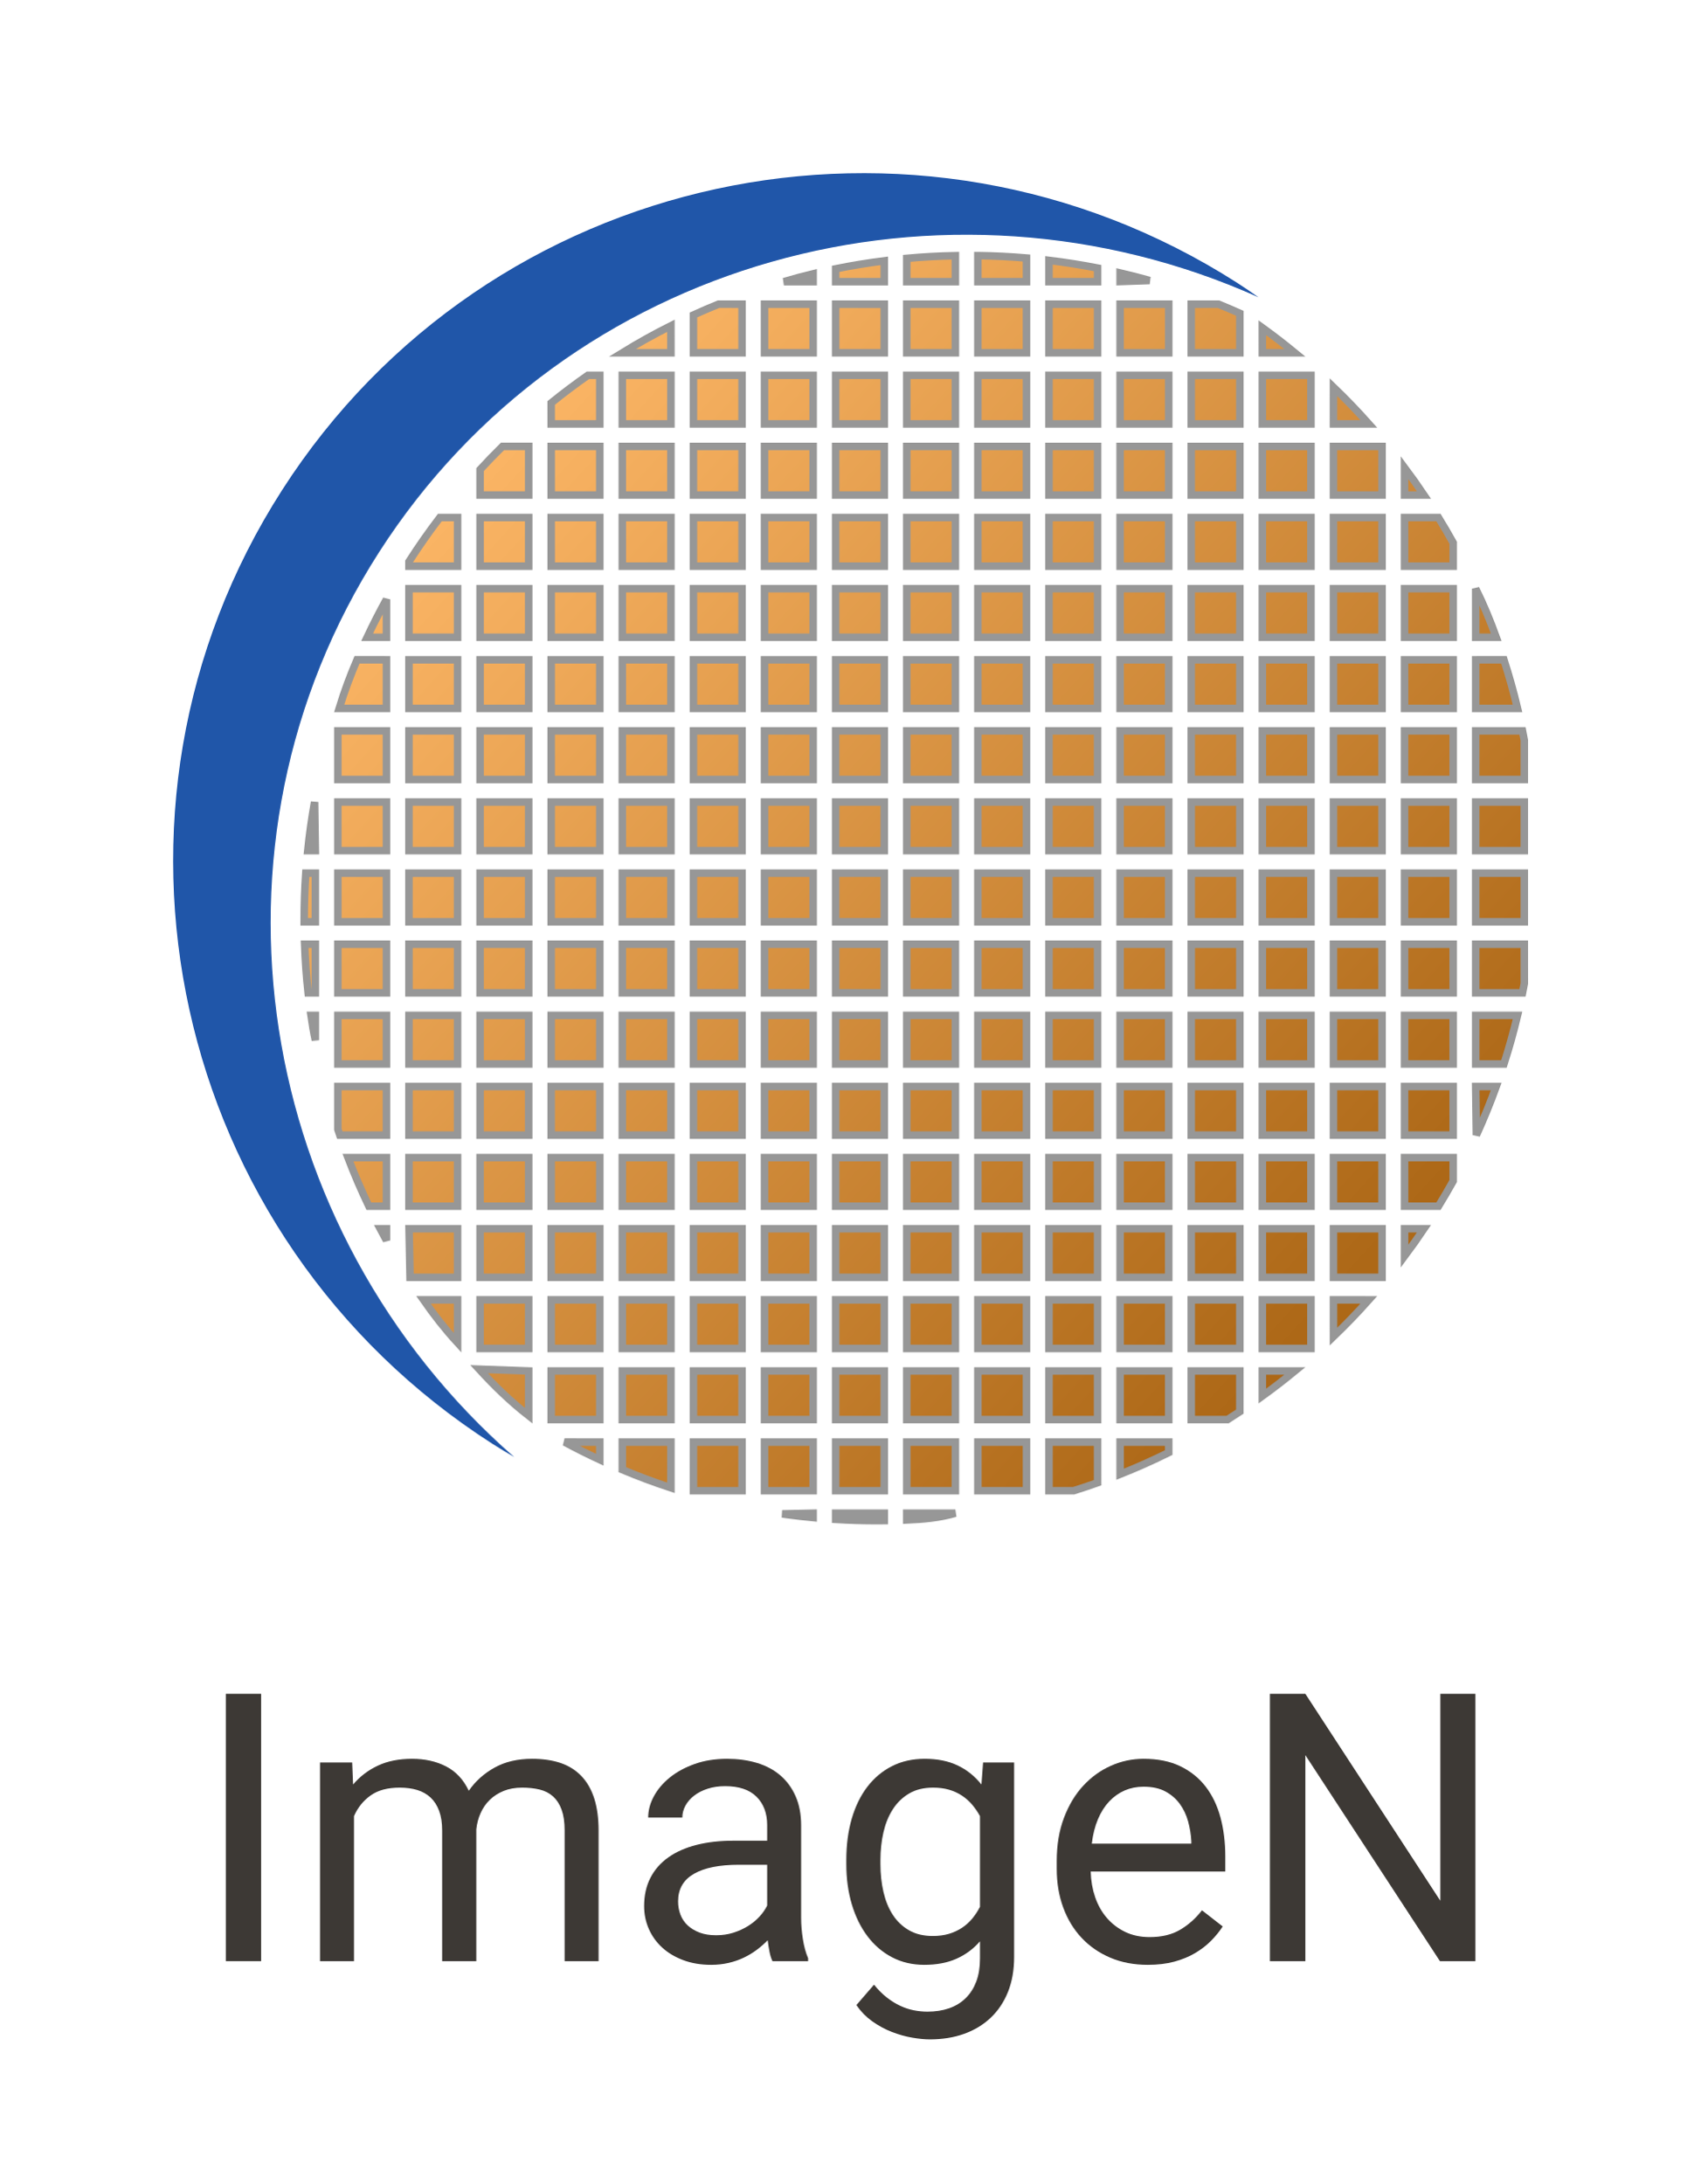
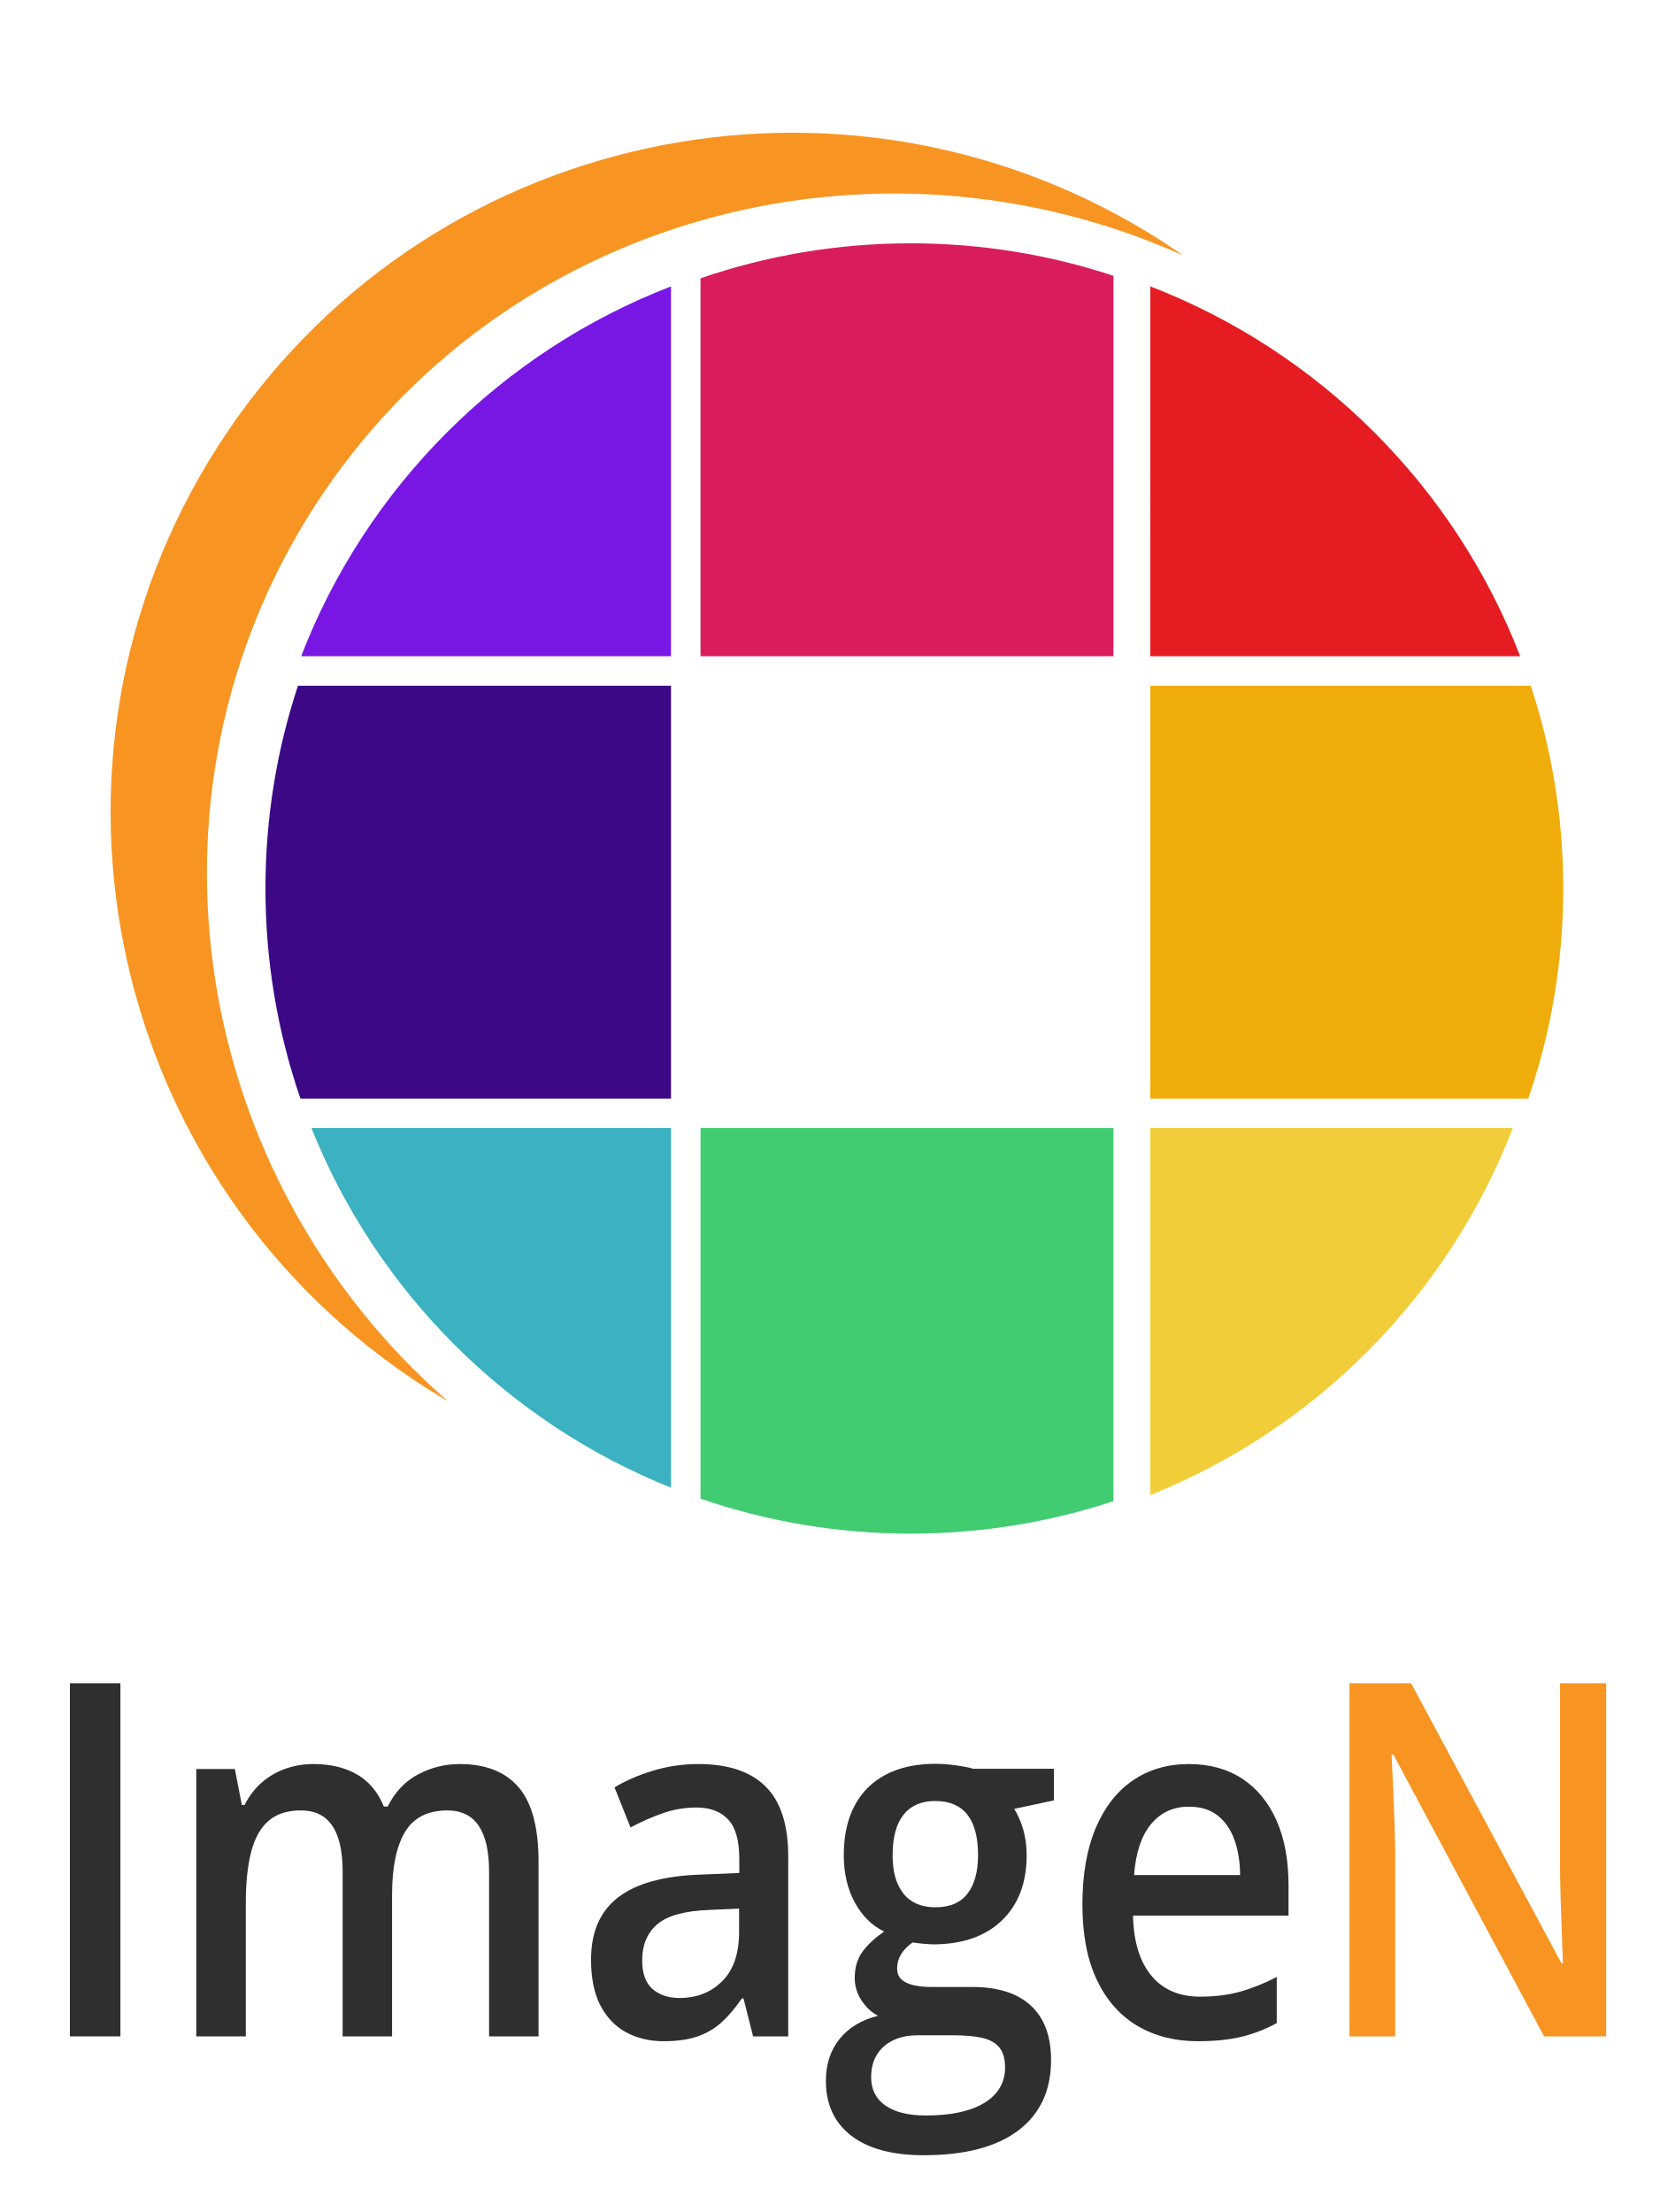
- <svg xmlns="http://www.w3.org/2000/svg" width="225px" height="290px" viewBox="0 0 225 290" version="1.1">
-   <defs>
-     <linearGradient x1="16.948%" y1="15.182%" x2="85.742%" y2="80.872%" id="linearGradient-1">
-       <stop stop-color="#FAB464" offset="0%" />
-       <stop stop-color="#AD6817" offset="100%" />
-     </linearGradient>
-   </defs>
-   <g id="imagen-vertical-logo" stroke="none" stroke-width="1" fill="none" fill-rule="evenodd">
-     <g id="Mark" transform="translate(23, 23)">
-       <path d="M94.471,178.011 L94.471,178.994 C94.141,178.998 93.81,179 93.479,179 C91.643,179 89.82,178.943 88.012,178.832 L88.012,178.011 L94.471,178.011 Z M103.919,178.011 C101.789,178.637 99.635,178.814 97.461,178.911 L97.46,178.011 Z M85.023,178.011 L85.023,178.597 C83.864,178.486 82.712,178.352 81.567,178.196 L80.911,178.102 L85.023,178.011 Z M122.813,168.564 L122.814,173.962 C121.764,174.336 120.704,174.69 119.636,175.024 L116.355,175.022 L116.355,168.564 L122.813,168.564 Z M113.366,168.564 L113.366,175.022 L106.907,175.022 L106.907,168.564 L113.366,168.564 Z M103.918,168.564 L103.918,175.022 L97.46,175.022 L97.46,168.564 L103.918,168.564 Z M94.471,168.564 L94.471,175.022 L88.012,175.022 L88.012,168.564 L94.471,168.564 Z M85.024,168.564 L85.024,175.022 L78.565,175.022 L78.565,168.564 L85.024,168.564 Z M75.576,168.564 L75.576,175.022 L69.118,175.022 L69.118,168.564 L75.576,168.564 Z M66.129,168.564 L66.128,174.641 C63.936,173.92 61.782,173.115 59.67,172.23 L59.67,168.564 L66.129,168.564 Z M132.26,168.564 L132.261,169.959 C130.155,171.002 128.001,171.963 125.803,172.837 L125.802,168.564 L132.26,168.564 Z M56.681,168.564 L56.681,170.91 C55.094,170.174 53.532,169.391 51.998,168.563 L56.681,168.564 Z M141.708,159.116 L141.707,164.522 C141.168,164.879 140.624,165.231 140.076,165.576 L135.249,165.575 L135.249,159.116 L141.708,159.116 Z M40.643,158.878 L47.234,159.116 L47.234,165.065 C44.726,163.109 42.631,161.043 40.643,158.878 Z M132.26,159.116 L132.26,165.575 L125.802,165.575 L125.802,159.116 L132.26,159.116 Z M122.813,159.116 L122.813,165.575 L116.355,165.575 L116.355,159.116 L122.813,159.116 Z M113.366,159.116 L113.366,165.575 L106.907,165.575 L106.907,159.116 L113.366,159.116 Z M103.918,159.116 L103.918,165.575 L97.46,165.575 L97.46,159.116 L103.918,159.116 Z M94.471,159.116 L94.471,165.575 L88.012,165.575 L88.012,159.116 L94.471,159.116 Z M85.024,159.116 L85.024,165.575 L78.565,165.575 L78.565,159.116 L85.024,159.116 Z M75.576,159.116 L75.576,165.575 L69.118,165.575 L69.118,159.116 L75.576,159.116 Z M66.129,159.116 L66.129,165.575 L59.67,165.575 L59.67,159.116 L66.129,159.116 Z M56.681,159.116 L56.681,165.575 L50.223,165.575 L50.223,159.116 L56.681,159.116 Z M144.697,159.116 L149.022,159.118 C147.616,160.273 146.174,161.386 144.697,162.454 L144.697,159.116 Z M151.155,149.669 L151.155,156.127 L144.697,156.127 L144.697,149.669 L151.155,149.669 Z M141.708,149.669 L141.708,156.127 L135.249,156.127 L135.249,149.669 L141.708,149.669 Z M132.26,149.669 L132.26,156.127 L125.802,156.127 L125.802,149.669 L132.26,149.669 Z M122.813,149.669 L122.813,156.127 L116.355,156.127 L116.355,149.669 L122.813,149.669 Z M113.366,149.669 L113.366,156.127 L106.907,156.127 L106.907,149.669 L113.366,149.669 Z M103.918,149.669 L103.918,156.127 L97.46,156.127 L97.46,149.669 L103.918,149.669 Z M94.471,149.669 L94.471,156.127 L88.012,156.127 L88.012,149.669 L94.471,149.669 Z M85.024,149.669 L85.024,156.127 L78.565,156.127 L78.565,149.669 L85.024,149.669 Z M75.576,149.669 L75.576,156.127 L69.118,156.127 L69.118,149.669 L75.576,149.669 Z M66.129,149.669 L66.129,156.127 L59.67,156.127 L59.67,149.669 L66.129,149.669 Z M56.681,149.669 L56.681,156.127 L50.223,156.127 L50.223,149.669 L56.681,149.669 Z M47.234,149.669 L47.234,156.127 L40.776,156.127 L40.776,149.669 L47.234,149.669 Z M37.787,149.669 L37.787,155.373 C36.092,153.533 34.625,151.631 33.253,149.67 L37.787,149.669 Z M154.144,149.669 L158.849,149.671 C157.344,151.36 155.775,152.991 154.145,154.559 L154.144,149.669 Z M160.602,140.222 L160.602,146.68 L154.144,146.68 L154.144,140.222 L160.602,140.222 Z M151.155,140.222 L151.155,146.68 L144.697,146.68 L144.697,140.222 L151.155,140.222 Z M141.708,140.222 L141.708,146.68 L135.249,146.68 L135.249,140.222 L141.708,140.222 Z M132.26,140.222 L132.26,146.68 L125.802,146.68 L125.802,140.222 L132.26,140.222 Z M122.813,140.222 L122.813,146.68 L116.355,146.68 L116.355,140.222 L122.813,140.222 Z M113.366,140.222 L113.366,146.68 L106.907,146.68 L106.907,140.222 L113.366,140.222 Z M103.918,140.222 L103.918,146.68 L97.46,146.68 L97.46,140.222 L103.918,140.222 Z M94.471,140.222 L94.471,146.68 L88.012,146.68 L88.012,140.222 L94.471,140.222 Z M85.024,140.222 L85.024,146.68 L78.565,146.68 L78.565,140.222 L85.024,140.222 Z M75.576,140.222 L75.576,146.68 L69.118,146.68 L69.118,140.222 L75.576,140.222 Z M66.129,140.222 L66.129,146.68 L59.67,146.68 L59.67,140.222 L66.129,140.222 Z M56.681,140.222 L56.681,146.68 L50.223,146.68 L50.223,140.222 L56.681,140.222 Z M47.234,140.222 L47.234,146.68 L40.776,146.68 L40.776,140.222 L47.234,140.222 Z M37.787,140.222 L37.787,146.68 L31.471,146.681 L31.339,140.222 L37.787,140.222 Z M163.592,140.222 L166.175,140.222 C165.345,141.459 164.483,142.673 163.592,143.864 L163.592,140.222 Z M28.339,140.222 L28.339,141.779 C28.054,141.263 27.775,140.744 27.5,140.222 L28.339,140.222 Z M170.05,130.774 L170.052,133.887 C169.424,135.018 168.772,136.133 168.097,137.233 L163.591,137.233 L163.591,130.774 L170.05,130.774 Z M160.602,130.774 L160.602,137.233 L154.144,137.233 L154.144,130.774 L160.602,130.774 Z M151.155,130.774 L151.155,137.233 L144.697,137.233 L144.697,130.774 L151.155,130.774 Z M141.708,130.774 L141.708,137.233 L135.249,137.233 L135.249,130.774 L141.708,130.774 Z M132.26,130.774 L132.26,137.233 L125.802,137.233 L125.802,130.774 L132.26,130.774 Z M122.813,130.774 L122.813,137.233 L116.355,137.233 L116.355,130.774 L122.813,130.774 Z M113.366,130.774 L113.366,137.233 L106.907,137.233 L106.907,130.774 L113.366,130.774 Z M103.918,130.774 L103.918,137.233 L97.46,137.233 L97.46,130.774 L103.918,130.774 Z M94.471,130.774 L94.471,137.233 L88.012,137.233 L88.012,130.774 L94.471,130.774 Z M85.024,130.774 L85.024,137.233 L78.565,137.233 L78.565,130.774 L85.024,130.774 Z M75.576,130.774 L75.576,137.233 L69.118,137.233 L69.118,130.774 L75.576,130.774 Z M66.129,130.774 L66.129,137.233 L59.67,137.233 L59.67,130.774 L66.129,130.774 Z M56.681,130.774 L56.681,137.233 L50.223,137.233 L50.223,130.774 L56.681,130.774 Z M47.234,130.774 L47.234,137.233 L40.776,137.233 L40.776,130.774 L47.234,130.774 Z M37.787,130.774 L37.787,137.233 L31.328,137.233 L31.328,130.774 L37.787,130.774 Z M28.339,130.774 L28.339,137.233 L26,137.233 C24.991,135.125 24.064,132.971 23.223,130.775 L28.339,130.774 Z M175.771,121.327 C174.975,123.522 174.093,125.676 173.131,127.785 L173.039,121.327 Z M170.05,121.327 L170.05,127.785 L163.591,127.785 L163.591,121.327 L170.05,121.327 Z M160.602,121.327 L160.602,127.785 L154.144,127.785 L154.144,121.327 L160.602,121.327 Z M151.155,121.327 L151.155,127.785 L144.697,127.785 L144.697,121.327 L151.155,121.327 Z M141.708,121.327 L141.708,127.785 L135.249,127.785 L135.249,121.327 L141.708,121.327 Z M132.26,121.327 L132.26,127.785 L125.802,127.785 L125.802,121.327 L132.26,121.327 Z M122.813,121.327 L122.813,127.785 L116.355,127.785 L116.355,121.327 L122.813,121.327 Z M113.366,121.327 L113.366,127.785 L106.907,127.785 L106.907,121.327 L113.366,121.327 Z M103.918,121.327 L103.918,127.785 L97.46,127.785 L97.46,121.327 L103.918,121.327 Z M94.471,121.327 L94.471,127.785 L88.012,127.785 L88.012,121.327 L94.471,121.327 Z M85.024,121.327 L85.024,127.785 L78.565,127.785 L78.565,121.327 L85.024,121.327 Z M75.576,121.327 L75.576,127.785 L69.118,127.785 L69.118,121.327 L75.576,121.327 Z M66.129,121.327 L66.129,127.785 L59.67,127.785 L59.67,121.327 L66.129,121.327 Z M56.681,121.327 L56.681,127.785 L50.223,127.785 L50.223,121.327 L56.681,121.327 Z M47.234,121.327 L47.234,127.785 L40.776,127.785 L40.776,121.327 L47.234,121.327 Z M37.787,121.327 L37.787,127.785 L31.328,127.785 L31.328,121.327 L37.787,121.327 Z M28.339,121.327 L28.339,127.785 L22.139,127.785 C22.052,127.531 21.966,127.275 21.881,127.02 L21.881,121.327 L28.339,121.327 Z M178.601,111.879 C178.079,114.066 177.476,116.22 176.793,118.339 L173.039,118.338 L173.039,111.879 Z M18.892,111.879 L18.892,115.181 C18.655,114.087 18.47,112.987 18.31,111.879 L18.892,111.879 Z M170.05,111.879 L170.05,118.338 L163.591,118.338 L163.591,111.879 L170.05,111.879 Z M160.602,111.879 L160.602,118.338 L154.144,118.338 L154.144,111.879 L160.602,111.879 Z M151.155,111.879 L151.155,118.338 L144.697,118.338 L144.697,111.879 L151.155,111.879 Z M141.708,111.879 L141.708,118.338 L135.249,118.338 L135.249,111.879 L141.708,111.879 Z M132.26,111.879 L132.26,118.338 L125.802,118.338 L125.802,111.879 L132.26,111.879 Z M122.813,111.879 L122.813,118.338 L116.355,118.338 L116.355,111.879 L122.813,111.879 Z M113.366,111.879 L113.366,118.338 L106.907,118.338 L106.907,111.879 L113.366,111.879 Z M103.918,111.879 L103.918,118.338 L97.46,118.338 L97.46,111.879 L103.918,111.879 Z M94.471,111.879 L94.471,118.338 L88.012,118.338 L88.012,111.879 L94.471,111.879 Z M85.024,111.879 L85.024,118.338 L78.565,118.338 L78.565,111.879 L85.024,111.879 Z M75.576,111.879 L75.576,118.338 L69.118,118.338 L69.118,111.879 L75.576,111.879 Z M66.129,111.879 L66.129,118.338 L59.67,118.338 L59.67,111.879 L66.129,111.879 Z M56.681,111.879 L56.681,118.338 L50.223,118.338 L50.223,111.879 L56.681,111.879 Z M47.234,111.879 L47.234,118.338 L40.776,118.338 L40.776,111.879 L47.234,111.879 Z M37.787,111.879 L37.787,118.338 L31.328,118.338 L31.328,111.879 L37.787,111.879 Z M28.339,111.879 L28.339,118.338 L21.881,118.338 L21.881,111.879 L28.339,111.879 Z M179.497,102.432 L179.5,107.65 C179.423,108.065 179.342,108.479 179.259,108.892 L173.039,108.891 L173.039,102.432 L179.497,102.432 Z M18.892,102.432 L18.892,108.891 L17.932,108.891 C17.699,106.76 17.542,104.606 17.464,102.433 L18.892,102.432 Z M170.05,102.432 L170.05,108.891 L163.591,108.891 L163.591,102.432 L170.05,102.432 Z M160.602,102.432 L160.602,108.891 L154.144,108.891 L154.144,102.432 L160.602,102.432 Z M151.155,102.432 L151.155,108.891 L144.697,108.891 L144.697,102.432 L151.155,102.432 Z M141.708,102.432 L141.708,108.891 L135.249,108.891 L135.249,102.432 L141.708,102.432 Z M132.26,102.432 L132.26,108.891 L125.802,108.891 L125.802,102.432 L132.26,102.432 Z M122.813,102.432 L122.813,108.891 L116.355,108.891 L116.355,102.432 L122.813,102.432 Z M113.366,102.432 L113.366,108.891 L106.907,108.891 L106.907,102.432 L113.366,102.432 Z M103.918,102.432 L103.918,108.891 L97.46,108.891 L97.46,102.432 L103.918,102.432 Z M94.471,102.432 L94.471,108.891 L88.012,108.891 L88.012,102.432 L94.471,102.432 Z M85.024,102.432 L85.024,108.891 L78.565,108.891 L78.565,102.432 L85.024,102.432 Z M75.576,102.432 L75.576,108.891 L69.118,108.891 L69.118,102.432 L75.576,102.432 Z M66.129,102.432 L66.129,108.891 L59.67,108.891 L59.67,102.432 L66.129,102.432 Z M56.681,102.432 L56.681,108.891 L50.223,108.891 L50.223,102.432 L56.681,102.432 Z M47.234,102.432 L47.234,108.891 L40.776,108.891 L40.776,102.432 L47.234,102.432 Z M37.787,102.432 L37.787,108.891 L31.328,108.891 L31.328,102.432 L37.787,102.432 Z M28.339,102.432 L28.339,108.891 L21.881,108.891 L21.881,102.432 L28.339,102.432 Z M179.497,92.985 L179.497,99.443 L173.039,99.443 L173.039,92.985 L179.497,92.985 Z M170.05,92.985 L170.05,99.443 L163.591,99.443 L163.591,92.985 L170.05,92.985 Z M160.602,92.985 L160.602,99.443 L154.144,99.443 L154.144,92.985 L160.602,92.985 Z M151.155,92.985 L151.155,99.443 L144.697,99.443 L144.697,92.985 L151.155,92.985 Z M141.708,92.985 L141.708,99.443 L135.249,99.443 L135.249,92.985 L141.708,92.985 Z M132.26,92.985 L132.26,99.443 L125.802,99.443 L125.802,92.985 L132.26,92.985 Z M122.813,92.985 L122.813,99.443 L116.355,99.443 L116.355,92.985 L122.813,92.985 Z M113.366,92.985 L113.366,99.443 L106.907,99.443 L106.907,92.985 L113.366,92.985 Z M103.918,92.985 L103.918,99.443 L97.46,99.443 L97.46,92.985 L103.918,92.985 Z M94.471,92.985 L94.471,99.443 L88.012,99.443 L88.012,92.985 L94.471,92.985 Z M85.024,92.985 L85.024,99.443 L78.565,99.443 L78.565,92.985 L85.024,92.985 Z M75.576,92.985 L75.576,99.443 L69.118,99.443 L69.118,92.985 L75.576,92.985 Z M66.129,92.985 L66.129,99.443 L59.67,99.443 L59.67,92.985 L66.129,92.985 Z M56.681,92.985 L56.681,99.443 L50.223,99.443 L50.223,92.985 L56.681,92.985 Z M47.234,92.985 L47.234,99.443 L40.776,99.443 L40.776,92.985 L47.234,92.985 Z M37.787,92.985 L37.787,99.443 L31.328,99.443 L31.328,92.985 L37.787,92.985 Z M28.339,92.985 L28.339,99.443 L21.881,99.443 L21.881,92.985 L28.339,92.985 Z M17.621,92.984 L18.892,92.984 L18.892,99.443 L17.406,99.443 C17.406,97.108 17.478,95.036 17.621,92.984 Z M170.05,83.537 L170.05,89.996 L163.591,89.996 L163.591,83.537 L170.05,83.537 Z M160.602,83.537 L160.602,89.996 L154.144,89.996 L154.144,83.537 L160.602,83.537 Z M151.155,83.537 L151.155,89.996 L144.697,89.996 L144.697,83.537 L151.155,83.537 Z M141.708,83.537 L141.708,89.996 L135.249,89.996 L135.249,83.537 L141.708,83.537 Z M132.26,83.537 L132.26,89.996 L125.802,89.996 L125.802,83.537 L132.26,83.537 Z M122.813,83.537 L122.813,89.996 L116.355,89.996 L116.355,83.537 L122.813,83.537 Z M113.366,83.537 L113.366,89.996 L106.907,89.996 L106.907,83.537 L113.366,83.537 Z M103.918,83.537 L103.918,89.996 L97.46,89.996 L97.46,83.537 L103.918,83.537 Z M94.471,83.537 L94.471,89.996 L88.012,89.996 L88.012,83.537 L94.471,83.537 Z M85.024,83.537 L85.024,89.996 L78.565,89.996 L78.565,83.537 L85.024,83.537 Z M75.576,83.537 L75.576,89.996 L69.118,89.996 L69.118,83.537 L75.576,83.537 Z M66.129,83.537 L66.129,89.996 L59.67,89.996 L59.67,83.537 L66.129,83.537 Z M56.681,83.537 L56.681,89.996 L50.223,89.996 L50.223,83.537 L56.681,83.537 Z M47.234,83.537 L47.234,89.996 L40.776,89.996 L40.776,83.537 L47.234,83.537 Z M37.787,83.537 L37.787,89.996 L31.328,89.996 L31.328,83.537 L37.787,83.537 Z M28.339,83.537 L28.339,89.996 L21.881,89.996 L21.881,83.537 L28.339,83.537 Z M179.497,83.537 L179.497,89.996 L173.039,89.996 L173.039,83.537 L179.497,83.537 Z M18.791,83.537 L18.892,89.996 L17.88,89.996 C18.105,87.818 18.41,85.665 18.791,83.537 Z M179.259,74.09 C179.342,74.499 179.421,74.909 179.498,75.32 L179.497,80.548 L173.039,80.548 L173.039,74.09 Z M170.05,74.09 L170.05,80.548 L163.591,80.548 L163.591,74.09 L170.05,74.09 Z M160.602,74.09 L160.602,80.548 L154.144,80.548 L154.144,74.09 L160.602,74.09 Z M151.155,74.09 L151.155,80.548 L144.697,80.548 L144.697,74.09 L151.155,74.09 Z M141.708,74.09 L141.708,80.548 L135.249,80.548 L135.249,74.09 L141.708,74.09 Z M132.26,74.09 L132.26,80.548 L125.802,80.548 L125.802,74.09 L132.26,74.09 Z M122.813,74.09 L122.813,80.548 L116.355,80.548 L116.355,74.09 L122.813,74.09 Z M113.366,74.09 L113.366,80.548 L106.907,80.548 L106.907,74.09 L113.366,74.09 Z M103.918,74.09 L103.918,80.548 L97.46,80.548 L97.46,74.09 L103.918,74.09 Z M94.471,74.09 L94.471,80.548 L88.012,80.548 L88.012,74.09 L94.471,74.09 Z M85.024,74.09 L85.024,80.548 L78.565,80.548 L78.565,74.09 L85.024,74.09 Z M75.576,74.09 L75.576,80.548 L69.118,80.548 L69.118,74.09 L75.576,74.09 Z M66.129,74.09 L66.129,80.548 L59.67,80.548 L59.67,74.09 L66.129,74.09 Z M56.681,74.09 L56.681,80.548 L50.223,80.548 L50.223,74.09 L56.681,74.09 Z M47.234,74.09 L47.234,80.548 L40.776,80.548 L40.776,74.09 L47.234,74.09 Z M37.787,74.09 L37.787,80.548 L31.328,80.548 L31.328,74.09 L37.787,74.09 Z M28.339,74.09 L28.339,80.548 L21.881,80.548 L21.881,74.09 L28.339,74.09 Z M176.793,64.642 C177.476,66.761 178.079,68.915 178.601,71.101 L173.039,71.101 L173.039,64.643 Z M170.05,64.643 L170.05,71.101 L163.591,71.101 L163.591,64.643 L170.05,64.643 Z M160.602,64.643 L160.602,71.101 L154.144,71.101 L154.144,64.643 L160.602,64.643 Z M151.155,64.643 L151.155,71.101 L144.697,71.101 L144.697,64.643 L151.155,64.643 Z M141.708,64.643 L141.708,71.101 L135.249,71.101 L135.249,64.643 L141.708,64.643 Z M132.26,64.643 L132.26,71.101 L125.802,71.101 L125.802,64.643 L132.26,64.643 Z M122.813,64.643 L122.813,71.101 L116.355,71.101 L116.355,64.643 L122.813,64.643 Z M113.366,64.643 L113.366,71.101 L106.907,71.101 L106.907,64.643 L113.366,64.643 Z M103.918,64.643 L103.918,71.101 L97.46,71.101 L97.46,64.643 L103.918,64.643 Z M94.471,64.643 L94.471,71.101 L88.012,71.101 L88.012,64.643 L94.471,64.643 Z M85.024,64.643 L85.024,71.101 L78.565,71.101 L78.565,64.643 L85.024,64.643 Z M75.576,64.643 L75.576,71.101 L69.118,71.101 L69.118,64.643 L75.576,64.643 Z M66.129,64.643 L66.129,71.101 L59.67,71.101 L59.67,64.643 L66.129,64.643 Z M56.681,64.643 L56.681,71.101 L50.223,71.101 L50.223,64.643 L56.681,64.643 Z M47.234,64.643 L47.234,71.101 L40.776,71.101 L40.776,64.643 L47.234,64.643 Z M37.787,64.643 L37.787,71.101 L31.328,71.101 L31.328,64.643 L37.787,64.643 Z M24.427,64.642 L28.339,64.643 L28.339,71.101 L22.053,71.101 C22.767,68.764 23.56,66.678 24.427,64.642 Z M173.039,55.195 C174.093,57.304 174.975,59.458 175.771,61.654 L173.039,61.654 Z M170.05,55.195 L170.05,61.654 L163.591,61.654 L163.591,55.195 L170.05,55.195 Z M160.602,55.195 L160.602,61.654 L154.144,61.654 L154.144,55.195 L160.602,55.195 Z M151.155,55.195 L151.155,61.654 L144.697,61.654 L144.697,55.195 L151.155,55.195 Z M141.708,55.195 L141.708,61.654 L135.249,61.654 L135.249,55.195 L141.708,55.195 Z M132.26,55.195 L132.26,61.654 L125.802,61.654 L125.802,55.195 L132.26,55.195 Z M122.813,55.195 L122.813,61.654 L116.355,61.654 L116.355,55.195 L122.813,55.195 Z M113.366,55.195 L113.366,61.654 L106.907,61.654 L106.907,55.195 L113.366,55.195 Z M103.918,55.195 L103.918,61.654 L97.46,61.654 L97.46,55.195 L103.918,55.195 Z M94.471,55.195 L94.471,61.654 L88.012,61.654 L88.012,55.195 L94.471,55.195 Z M85.024,55.195 L85.024,61.654 L78.565,61.654 L78.565,55.195 L85.024,55.195 Z M75.576,55.195 L75.576,61.654 L69.118,61.654 L69.118,55.195 L75.576,55.195 Z M66.129,55.195 L66.129,61.654 L59.67,61.654 L59.67,55.195 L66.129,55.195 Z M56.681,55.195 L56.681,61.654 L50.223,61.654 L50.223,55.195 L56.681,55.195 Z M47.234,55.195 L47.234,61.654 L40.776,61.654 L40.776,55.195 L47.234,55.195 Z M37.787,55.195 L37.787,61.654 L31.328,61.654 L31.328,55.195 L37.787,55.195 Z M28.339,56.616 L28.339,61.654 L25.766,61.654 C26.571,59.944 27.43,58.264 28.339,56.616 Z M163.591,45.748 L168.096,45.748 C168.772,46.847 169.423,47.963 170.051,49.093 L170.05,52.206 L163.591,52.206 L163.591,45.748 Z M160.602,45.748 L160.602,52.206 L154.144,52.206 L154.144,45.748 L160.602,45.748 Z M151.155,45.748 L151.155,52.206 L144.697,52.206 L144.697,45.748 L151.155,45.748 Z M141.708,45.748 L141.708,52.206 L135.249,52.206 L135.249,45.748 L141.708,45.748 Z M132.26,45.748 L132.26,52.206 L125.802,52.206 L125.802,45.748 L132.26,45.748 Z M122.813,45.748 L122.813,52.206 L116.355,52.206 L116.355,45.748 L122.813,45.748 Z M113.366,45.748 L113.366,52.206 L106.907,52.206 L106.907,45.748 L113.366,45.748 Z M103.918,45.748 L103.918,52.206 L97.46,52.206 L97.46,45.748 L103.918,45.748 Z M94.471,45.748 L94.471,52.206 L88.012,52.206 L88.012,45.748 L94.471,45.748 Z M85.024,45.748 L85.024,52.206 L78.565,52.206 L78.565,45.748 L85.024,45.748 Z M75.576,45.748 L75.576,52.206 L69.118,52.206 L69.118,45.748 L75.576,45.748 Z M66.129,45.748 L66.129,52.206 L59.67,52.206 L59.67,45.748 L66.129,45.748 Z M56.681,45.748 L56.681,52.206 L50.223,52.206 L50.223,45.748 L56.681,45.748 Z M47.234,45.748 L47.234,52.206 L40.776,52.206 L40.776,45.748 L47.234,45.748 Z M35.427,45.747 L37.787,45.748 L37.787,52.206 L31.328,52.206 L31.328,51.601 C32.616,49.592 33.984,47.64 35.427,45.747 Z M163.592,39.117 C164.483,40.308 165.344,41.522 166.175,42.759 L163.591,42.759 Z M160.602,36.301 L160.602,42.759 L154.144,42.759 L154.144,36.301 L160.602,36.301 Z M151.155,36.301 L151.155,42.759 L144.697,42.759 L144.697,36.301 L151.155,36.301 Z M141.708,36.301 L141.708,42.759 L135.249,42.759 L135.249,36.301 L141.708,36.301 Z M132.26,36.301 L132.26,42.759 L125.802,42.759 L125.802,36.301 L132.26,36.301 Z M122.813,36.301 L122.813,42.759 L116.355,42.759 L116.355,36.301 L122.813,36.301 Z M113.366,36.301 L113.366,42.759 L106.907,42.759 L106.907,36.301 L113.366,36.301 Z M103.918,36.301 L103.918,42.759 L97.46,42.759 L97.46,36.301 L103.918,36.301 Z M94.471,36.301 L94.471,42.759 L88.012,42.759 L88.012,36.301 L94.471,36.301 Z M85.024,36.301 L85.024,42.759 L78.565,42.759 L78.565,36.301 L85.024,36.301 Z M75.576,36.301 L75.576,42.759 L69.118,42.759 L69.118,36.301 L75.576,36.301 Z M66.129,36.301 L66.129,42.759 L59.67,42.759 L59.67,36.301 L66.129,36.301 Z M56.681,36.301 L56.681,42.759 L50.223,42.759 L50.223,36.301 L56.681,36.301 Z M43.751,36.299 L47.234,36.3 L47.234,42.759 L40.775,42.759 L40.775,39.374 C41.742,38.325 42.735,37.3 43.751,36.299 Z M154.145,28.423 C155.775,29.991 157.344,31.622 158.848,33.311 L154.144,33.312 Z M151.155,26.853 L151.155,33.312 L144.697,33.312 L144.697,26.853 L151.155,26.853 Z M141.708,26.853 L141.708,33.312 L135.249,33.312 L135.249,26.853 L141.708,26.853 Z M132.26,26.853 L132.26,33.312 L125.802,33.312 L125.802,26.853 L132.26,26.853 Z M122.813,26.853 L122.813,33.312 L116.355,33.312 L116.355,26.853 L122.813,26.853 Z M113.366,26.853 L113.366,33.312 L106.907,33.312 L106.907,26.853 L113.366,26.853 Z M103.918,26.853 L103.918,33.312 L97.46,33.312 L97.46,26.853 L103.918,26.853 Z M94.471,26.853 L94.471,33.312 L88.012,33.312 L88.012,26.853 L94.471,26.853 Z M85.024,26.853 L85.024,33.312 L78.565,33.312 L78.565,26.853 L85.024,26.853 Z M75.576,26.853 L75.576,33.312 L69.118,33.312 L69.118,26.853 L75.576,26.853 Z M66.129,26.853 L66.129,33.312 L59.67,33.312 L59.67,26.853 L66.129,26.853 Z M55.1,26.851 L56.681,26.853 L56.681,33.312 L50.223,33.312 L50.222,30.524 C51.804,29.245 53.431,28.02 55.1,26.851 Z M144.696,20.528 C146.173,21.596 147.615,22.708 149.02,23.864 L144.697,23.864 Z M138.875,17.405 C139.828,17.792 140.772,18.195 141.708,18.615 L141.708,23.864 L135.249,23.864 L135.249,17.406 Z M132.26,17.406 L132.26,23.864 L125.802,23.864 L125.802,17.406 L132.26,17.406 Z M122.813,17.406 L122.813,23.864 L116.355,23.864 L116.355,17.406 L122.813,17.406 Z M113.366,17.406 L113.366,23.864 L106.907,23.864 L106.907,17.406 L113.366,17.406 Z M103.918,17.406 L103.918,23.864 L97.46,23.864 L97.46,17.406 L103.918,17.406 Z M94.471,17.406 L94.471,23.864 L88.012,23.864 L88.012,17.406 L94.471,17.406 Z M85.024,17.406 L85.024,23.864 L78.565,23.864 L78.565,17.406 L85.024,17.406 Z M75.576,17.406 L75.576,23.864 L69.118,23.864 L69.118,18.839 C70.215,18.339 71.325,17.861 72.446,17.405 L75.576,17.406 Z M66.127,20.27 L66.129,23.864 L59.67,23.864 C61.766,22.575 63.92,21.378 66.127,20.27 Z M125.802,13.25 C127.12,13.558 128.427,13.895 129.722,14.261 L125.802,14.399 Z M116.355,11.583 C118.533,11.846 120.687,12.189 122.813,12.607 L122.813,14.417 L116.355,14.417 Z M106.905,10.951 L106.957,10.951 C109.113,10.982 111.25,11.09 113.366,11.273 L113.366,14.417 L106.907,14.417 L106.905,10.951 Z M103.918,10.959 L103.918,14.417 L97.46,14.417 L97.46,11.318 C99.592,11.121 101.745,11.001 103.918,10.959 Z M94.471,11.645 L94.471,14.417 L88.012,14.417 L88.012,12.707 C90.138,12.275 92.292,11.92 94.471,11.645 Z M85.023,13.368 L85.023,14.417 L81.134,14.417 C82.418,14.027 83.715,13.682 85.023,13.368 Z" id="Raster" stroke="#979797" fill="url(#linearGradient-1)" />
-       <path d="M144.197,16.49 C143.278,15.853 142.347,15.202 141.39,14.591 C98.636,-12.803 41.81,-0.502 14.481,42.086 C-12.86,84.661 -0.344,141.398 42.41,168.791 C43.366,169.403 44.336,169.976 45.306,170.55 C10.871,140.441 2.361,89.301 27.367,50.333 C52.374,11.366 102.438,-2.235 144.197,16.49 Z" id="Eclipse" fill="#2056A9" />
+ <svg xmlns="http://www.w3.org/2000/svg" width="225px" height="300px" viewBox="0 0 225 300" version="1.1">
+   <g id="imagen-vertical-logo" stroke="none" fill="none" fill-rule="evenodd" stroke-width="1">
+     <g id="mark" transform="translate(15, 18)">
+       <g id="grid" transform="translate(20, 15)">
+         <path d="M170.158,120.001 C161.414,142.652 143.517,160.752 121.002,169.765 L121,120 Z" id="pixel-3x3" fill="#F2CD3A" />
+         <path d="M116,120 L116.001,170.591 C107.353,173.452 98.107,175 88.5,175 C78.522,175 68.933,173.33 60,170.254 L60,120 L116,120 Z" id="pixel-3x2" fill="#42CC72" />
+         <path d="M56,120 L55.999,168.765 C33.816,159.885 16.115,142.185 7.235,120.002 L56,120 Z" id="pixel-3x1" fill="#3BB1C1" />
+         <path d="M172.591,60 C175.452,68.648 177,77.893 177,87.5 C177,97.479 175.33,107.067 172.253,116.001 L121,116 L121,60 Z" id="pixel-2x3" fill="#EFAD0C" />
+         <path d="M56,60 L56,116 L5.747,116.001 C2.67,107.067 1,97.479 1,87.5 C1,77.893 2.548,68.648 5.409,60 L56,60 Z" id="pixel-2x1" fill="#3C0886" />
+         <path d="M121.001,5.842 C143.987,14.715 162.286,33.014 171.159,56 L121,56 Z" id="pixel-1x3" fill="#E51D22" />
+         <path d="M88.5,0 C98.107,0 107.353,1.548 116.001,4.409 L116,56 L60,56 L60,4.746 C68.933,1.67 78.522,0 88.5,0 Z" id="pixel-1x2" fill="#D91C5C" />
+         <path d="M56,5.841 L56,56 L5.841,56 C14.714,33.014 33.014,14.714 56,5.841 Z" id="pixel-1x1" fill="#7817E4" />
+       </g>
+       <path d="M145.423,16.63 C144.497,15.987 143.557,15.332 142.592,14.715 C99.475,-12.912 42.165,-0.506 14.604,42.444 C-12.97,85.381 -0.347,142.6 42.77,170.226 C43.735,170.843 44.713,171.422 45.691,172 C10.963,141.636 2.381,90.06 27.6,50.761 C52.819,11.462 103.309,-2.254 145.423,16.63 Z" id="Eclipse-Arc" fill="#F89522" />
    </g>
-     <g id="ImageN" transform="translate(30, 225)" fill="#3D3935" fill-rule="nonzero">
-       <polygon id="Path" points="4.684 35.517 0 35.517 0 0 4.684 0" />
-       <path d="M16.783,9.123 L16.905,12.051 C17.816,10.977 18.917,10.14 20.21,9.538 C21.503,8.936 23.012,8.635 24.735,8.635 C26.443,8.635 27.951,8.973 29.26,9.648 C30.57,10.323 31.574,11.4 32.273,12.88 C33.151,11.611 34.294,10.587 35.7,9.806 C37.107,9.026 38.77,8.635 40.689,8.635 C42.104,8.635 43.356,8.818 44.446,9.184 C45.535,9.55 46.458,10.123 47.214,10.904 C47.97,11.685 48.544,12.677 48.934,13.88 C49.324,15.084 49.519,16.515 49.519,18.173 L49.519,35.517 L45.007,35.517 L45.007,18.149 C45.007,17.043 44.872,16.124 44.604,15.393 C44.336,14.661 43.958,14.075 43.47,13.636 C42.982,13.197 42.388,12.892 41.689,12.721 C40.99,12.551 40.217,12.465 39.372,12.465 C38.445,12.465 37.623,12.612 36.908,12.904 C36.192,13.197 35.578,13.591 35.066,14.087 C34.554,14.583 34.147,15.169 33.846,15.844 C33.546,16.519 33.354,17.238 33.273,18.003 L33.273,35.517 L28.736,35.517 L28.736,18.173 C28.736,17.149 28.602,16.275 28.333,15.551 C28.065,14.827 27.687,14.238 27.199,13.783 C26.711,13.327 26.122,12.994 25.431,12.782 C24.739,12.571 23.963,12.465 23.101,12.465 C21.491,12.465 20.198,12.815 19.222,13.514 C18.247,14.213 17.515,15.124 17.027,16.246 L17.027,35.517 L12.514,35.517 L12.514,9.123 L16.783,9.123 Z" id="Path" />
-       <path d="M72.62,35.517 C72.458,35.192 72.328,34.782 72.23,34.286 C72.133,33.79 72.051,33.273 71.986,32.737 C71.563,33.176 71.088,33.594 70.559,33.993 C70.031,34.391 69.453,34.741 68.827,35.042 C68.201,35.343 67.522,35.578 66.79,35.749 C66.058,35.92 65.286,36.005 64.473,36.005 C63.123,36.005 61.899,35.802 60.802,35.395 C59.704,34.989 58.769,34.436 57.996,33.737 C57.224,33.037 56.626,32.212 56.203,31.261 C55.781,30.309 55.569,29.289 55.569,28.199 C55.569,26.784 55.846,25.536 56.399,24.455 C56.951,23.373 57.744,22.467 58.777,21.735 C59.81,21.003 61.058,20.45 62.521,20.076 C63.985,19.702 65.619,19.515 67.425,19.515 L71.913,19.515 L71.913,17.442 C71.913,15.864 71.441,14.608 70.498,13.673 C69.555,12.738 68.164,12.27 66.327,12.27 C65.481,12.27 64.709,12.384 64.009,12.612 C63.31,12.839 62.712,13.144 62.216,13.526 C61.72,13.909 61.334,14.352 61.058,14.856 C60.781,15.36 60.643,15.889 60.643,16.441 L56.106,16.441 C56.106,15.498 56.354,14.563 56.85,13.636 C57.346,12.709 58.049,11.876 58.96,11.136 C59.871,10.396 60.972,9.794 62.265,9.331 C63.558,8.867 65.001,8.635 66.595,8.635 C68.026,8.635 69.348,8.818 70.559,9.184 C71.771,9.55 72.807,10.103 73.669,10.843 C74.531,11.583 75.206,12.506 75.694,13.612 C76.182,14.718 76.426,16.01 76.426,17.49 L76.426,29.76 C76.426,30.655 76.503,31.594 76.658,32.578 C76.812,33.562 77.044,34.412 77.353,35.127 L77.353,35.517 L72.62,35.517 Z M65.132,32.078 C65.945,32.078 66.709,31.964 67.425,31.736 C68.14,31.509 68.791,31.212 69.376,30.846 C69.961,30.48 70.47,30.061 70.901,29.59 C71.332,29.118 71.669,28.63 71.913,28.126 L71.913,22.711 L68.156,22.711 C65.571,22.711 63.578,23.113 62.18,23.918 C60.781,24.723 60.082,25.939 60.082,27.565 C60.082,28.199 60.188,28.793 60.399,29.346 C60.611,29.899 60.932,30.374 61.363,30.773 C61.794,31.171 62.322,31.488 62.948,31.724 C63.574,31.96 64.302,32.078 65.132,32.078 Z" id="Shape" />
-       <path d="M82.427,22.101 C82.427,20.084 82.667,18.251 83.146,16.6 C83.626,14.949 84.317,13.535 85.22,12.355 C86.122,11.176 87.216,10.262 88.501,9.611 C89.786,8.961 91.233,8.635 92.843,8.635 C94.518,8.635 95.973,8.928 97.209,9.514 C98.445,10.099 99.502,10.945 100.381,12.051 L100.6,9.123 L104.723,9.123 L104.723,34.956 C104.723,36.696 104.45,38.245 103.906,39.603 C103.361,40.961 102.592,42.108 101.6,43.043 C100.608,43.978 99.429,44.689 98.063,45.177 C96.697,45.665 95.185,45.909 93.526,45.909 C92.843,45.909 92.058,45.832 91.172,45.677 C90.286,45.523 89.391,45.271 88.489,44.921 C87.586,44.572 86.72,44.104 85.891,43.519 C85.061,42.933 84.354,42.209 83.768,41.348 L86.11,38.64 C86.663,39.323 87.232,39.892 87.818,40.347 C88.403,40.803 88.993,41.169 89.586,41.445 C90.18,41.722 90.782,41.921 91.391,42.043 C92.001,42.165 92.607,42.226 93.209,42.226 C94.266,42.226 95.225,42.075 96.087,41.774 C96.949,41.474 97.685,41.022 98.295,40.421 C98.905,39.819 99.372,39.083 99.698,38.213 C100.023,37.343 100.185,36.331 100.185,35.176 L100.185,32.883 C99.307,33.891 98.262,34.664 97.051,35.2 C95.839,35.737 94.42,36.005 92.794,36.005 C91.217,36.005 89.79,35.672 88.513,35.005 C87.236,34.338 86.147,33.407 85.244,32.212 C84.342,31.017 83.646,29.602 83.159,27.968 C82.671,26.333 82.427,24.548 82.427,22.613 L82.427,22.101 Z M86.964,22.613 C86.964,23.93 87.098,25.17 87.366,26.333 C87.635,27.496 88.05,28.508 88.611,29.37 C89.172,30.232 89.891,30.915 90.769,31.419 C91.648,31.923 92.697,32.175 93.916,32.175 C94.713,32.175 95.433,32.078 96.075,31.883 C96.717,31.688 97.295,31.419 97.807,31.078 C98.319,30.736 98.771,30.33 99.161,29.858 C99.551,29.386 99.893,28.866 100.185,28.297 L100.185,16.246 C99.893,15.71 99.551,15.21 99.161,14.746 C98.771,14.283 98.319,13.88 97.807,13.539 C97.295,13.197 96.722,12.933 96.087,12.746 C95.453,12.559 94.746,12.465 93.965,12.465 C92.729,12.465 91.672,12.721 90.794,13.234 C89.916,13.746 89.192,14.441 88.623,15.319 C88.054,16.198 87.635,17.218 87.366,18.381 C87.098,19.544 86.964,20.784 86.964,22.101 L86.964,22.613 Z" id="Shape" />
-       <path d="M122.481,36.005 C120.644,36.005 118.981,35.688 117.493,35.054 C116.005,34.42 114.732,33.537 113.675,32.407 C112.618,31.277 111.805,29.931 111.236,28.37 C110.667,26.809 110.382,25.101 110.382,23.247 L110.382,22.223 C110.382,20.076 110.703,18.157 111.346,16.466 C111.988,14.775 112.846,13.352 113.919,12.197 C114.993,11.042 116.22,10.16 117.603,9.55 C118.985,8.94 120.424,8.635 121.92,8.635 C123.807,8.635 125.433,8.965 126.799,9.623 C128.165,10.282 129.291,11.189 130.178,12.343 C131.064,13.498 131.719,14.864 132.141,16.441 C132.564,18.019 132.776,19.735 132.776,21.589 L132.776,23.613 L114.895,23.613 C114.927,24.833 115.127,25.971 115.493,27.028 C115.858,28.085 116.379,29.004 117.054,29.785 C117.729,30.565 118.542,31.183 119.493,31.639 C120.445,32.094 121.522,32.322 122.725,32.322 C124.319,32.322 125.669,31.997 126.775,31.346 C127.881,30.696 128.848,29.834 129.678,28.76 L132.434,30.907 C132.011,31.557 131.499,32.188 130.897,32.798 C130.296,33.407 129.592,33.952 128.787,34.432 C127.982,34.912 127.059,35.294 126.019,35.578 C124.978,35.863 123.799,36.005 122.481,36.005 Z M121.92,12.343 C121.01,12.343 120.172,12.51 119.408,12.843 C118.643,13.177 117.96,13.661 117.359,14.295 C116.757,14.929 116.257,15.718 115.858,16.661 C115.46,17.604 115.188,18.686 115.041,19.905 L128.263,19.905 L128.263,19.564 C128.214,18.686 128.072,17.816 127.836,16.954 C127.6,16.092 127.234,15.319 126.738,14.636 C126.242,13.953 125.604,13.4 124.823,12.978 C124.043,12.555 123.075,12.343 121.92,12.343 Z" id="Shape" />
-       <polygon id="Path" points="166 35.517 161.292 35.517 143.411 8.148 143.411 35.517 138.703 35.517 138.703 0 143.411 0 161.341 27.492 161.341 0 166 0" />
+     <g id="text-mark" transform="translate(0, 225)">
+       <g id="ImageN" transform="translate(4, -20.625)">
+         <polygon id="Path" fill="#2F2F2F" fill-rule="nonzero" points="5.479 71.808 5.479 23.914 12.329 23.914 12.329 71.808" />
+         <path d="M58.332,34.872 C61.861,34.872 64.527,35.92 66.33,38.017 C68.133,40.113 69.034,43.477 69.034,48.106 L69.034,71.808 L62.327,71.808 L62.327,49.482 C62.327,46.72 61.859,44.642 60.922,43.25 C59.985,41.858 58.57,41.162 56.677,41.162 C54.013,41.162 52.097,42.136 50.926,44.085 C49.756,46.034 49.171,48.865 49.171,52.578 L49.171,71.808 L42.465,71.808 L42.465,49.482 C42.465,47.637 42.258,46.097 41.844,44.863 C41.43,43.629 40.807,42.704 39.975,42.087 C39.143,41.47 38.084,41.162 36.8,41.162 C34.955,41.162 33.487,41.639 32.398,42.595 C31.309,43.55 30.526,44.962 30.051,46.829 C29.575,48.696 29.337,50.984 29.337,53.692 L29.337,71.808 L22.617,71.808 L22.617,35.543 L27.853,35.543 L28.795,40.425 L29.166,40.425 C29.803,39.169 30.605,38.131 31.57,37.312 C32.536,36.493 33.609,35.882 34.788,35.478 C35.968,35.074 37.195,34.872 38.47,34.872 C40.829,34.872 42.817,35.344 44.434,36.289 C46.051,37.233 47.259,38.683 48.058,40.637 L48.572,40.637 C49.561,38.661 50.938,37.206 52.703,36.272 C54.468,35.339 56.344,34.872 58.332,34.872 Z" id="Path" fill="#2F2F2F" fill-rule="nonzero" />
+         <path d="M90.752,34.872 C94.756,34.872 97.781,35.887 99.827,37.918 C101.872,39.95 102.895,43.111 102.895,47.402 L102.895,71.808 L98.129,71.808 L96.83,66.664 L96.602,66.664 C95.708,67.975 94.785,69.059 93.834,69.916 C92.882,70.773 91.786,71.412 90.545,71.832 C89.303,72.253 87.788,72.463 86,72.463 C84.107,72.463 82.418,72.064 80.934,71.267 C79.45,70.47 78.283,69.255 77.431,67.623 C76.58,65.99 76.154,63.918 76.154,61.407 C76.154,57.672 77.367,54.863 79.793,52.979 C82.219,51.096 85.886,50.061 90.794,49.875 L96.259,49.646 L96.259,47.746 C96.259,45.235 95.75,43.444 94.733,42.374 C93.715,41.304 92.288,40.768 90.452,40.768 C88.863,40.768 87.327,41.031 85.843,41.555 C84.359,42.079 82.913,42.718 81.505,43.471 L79.336,38.033 C80.887,37.105 82.644,36.346 84.609,35.756 C86.573,35.167 88.621,34.872 90.752,34.872 Z M96.231,54.478 L92.164,54.658 C88.806,54.789 86.454,55.444 85.108,56.624 C83.762,57.803 83.089,59.419 83.089,61.472 C83.089,63.263 83.555,64.565 84.487,65.379 C85.42,66.192 86.647,66.599 88.169,66.599 C90.49,66.599 92.414,65.84 93.941,64.322 C95.467,62.804 96.231,60.577 96.231,57.639 L96.231,54.478 Z" id="Shape" fill="#2F2F2F" fill-rule="nonzero" />
+         <path d="M121.287,87.925 C117.007,87.925 113.722,87.04 111.435,85.271 C109.147,83.502 108.003,81.024 108.003,77.835 C108.003,75.608 108.614,73.724 109.836,72.184 C111.059,70.645 112.802,69.585 115.066,69.007 C114.21,68.57 113.47,67.885 112.847,66.951 C112.224,66.017 111.913,64.988 111.913,63.864 C111.913,62.509 112.248,61.352 112.919,60.391 C113.589,59.43 114.586,58.497 115.908,57.59 C114.253,56.793 112.926,55.48 111.927,53.651 C110.928,51.822 110.429,49.679 110.429,47.222 C110.429,44.601 110.916,42.368 111.891,40.523 C112.866,38.677 114.284,37.269 116.143,36.297 C118.003,35.325 120.26,34.839 122.914,34.839 C123.485,34.839 124.106,34.875 124.776,34.946 C125.447,35.017 126.075,35.104 126.66,35.208 C127.245,35.311 127.69,35.412 127.994,35.511 L138.924,35.511 L138.924,39.802 L133.545,40.949 C134.058,41.779 134.467,42.723 134.772,43.782 C135.076,44.842 135.228,45.994 135.228,47.238 C135.228,50.995 134.103,53.948 131.854,56.1 C129.604,58.251 126.496,59.326 122.529,59.326 C121.587,59.294 120.664,59.206 119.761,59.064 C119.076,59.556 118.555,60.091 118.198,60.67 C117.841,61.248 117.663,61.893 117.663,62.602 C117.663,63.192 117.844,63.67 118.205,64.036 C118.567,64.401 119.102,64.672 119.811,64.846 C120.519,65.021 121.387,65.108 122.415,65.108 L127.88,65.108 C131.333,65.108 133.973,65.949 135.799,67.631 C137.626,69.312 138.539,71.775 138.539,75.018 C138.539,79.146 137.057,82.329 134.094,84.567 C131.131,86.806 126.862,87.925 121.287,87.925 Z M121.544,82.536 C123.875,82.536 125.839,82.274 127.437,81.75 C129.036,81.226 130.246,80.478 131.069,79.506 C131.892,78.534 132.303,77.377 132.303,76.033 C132.303,74.854 132.044,73.948 131.526,73.314 C131.007,72.681 130.237,72.247 129.214,72.012 C128.191,71.778 126.914,71.66 125.383,71.66 L120.417,71.66 C119.18,71.66 118.089,71.884 117.142,72.332 C116.196,72.779 115.459,73.426 114.931,74.273 C114.403,75.119 114.139,76.143 114.139,77.344 C114.139,79.004 114.783,80.284 116.072,81.185 C117.361,82.086 119.185,82.536 121.544,82.536 Z M122.857,54.298 C124.807,54.298 126.258,53.681 127.209,52.447 C128.16,51.213 128.636,49.471 128.636,47.222 C128.636,44.776 128.149,42.941 127.173,41.718 C126.198,40.495 124.75,39.884 122.829,39.884 C120.945,39.884 119.511,40.506 118.526,41.751 C117.542,42.996 117.05,44.836 117.05,47.271 C117.05,49.488 117.542,51.213 118.526,52.447 C119.511,53.681 120.955,54.298 122.857,54.298 Z" id="Shape" fill="#2F2F2F" fill-rule="nonzero" />
+         <path d="M157.231,34.872 C160.038,34.872 162.449,35.535 164.466,36.862 C166.482,38.189 168.033,40.078 169.118,42.529 C170.202,44.981 170.744,47.91 170.744,51.317 L170.744,55.428 L149.654,55.428 C149.731,58.944 150.556,61.655 152.13,63.56 C153.704,65.466 155.909,66.419 158.744,66.419 C160.751,66.419 162.558,66.195 164.166,65.747 C165.774,65.299 167.434,64.633 169.146,63.749 L169.146,70.006 C167.567,70.858 165.959,71.48 164.323,71.873 C162.687,72.266 160.727,72.463 158.444,72.463 C155.343,72.463 152.618,71.772 150.268,70.391 C147.918,69.009 146.085,66.943 144.767,64.191 C143.45,61.439 142.791,58.022 142.791,53.938 C142.791,49.865 143.39,46.408 144.589,43.569 C145.788,40.73 147.469,38.571 149.633,37.091 C151.797,35.612 154.33,34.872 157.231,34.872 Z M157.231,40.654 C155.12,40.654 153.41,41.44 152.102,43.012 C150.794,44.585 150.025,46.889 149.797,49.925 L164.18,49.925 C164.161,48.112 163.9,46.509 163.396,45.117 C162.891,43.725 162.133,42.633 161.12,41.841 C160.107,41.05 158.81,40.654 157.231,40.654 Z" id="Shape" fill="#2F2F2F" fill-rule="nonzero" />
+         <path d="M213.823,71.808 L205.404,71.808 L184.956,33.578 L184.714,33.578 C184.78,34.866 184.847,36.234 184.913,37.681 C184.98,39.128 185.039,40.616 185.092,42.144 C185.144,43.673 185.185,45.218 185.213,46.78 L185.213,71.808 L179.006,71.808 L179.006,23.914 L187.368,23.914 L207.758,61.898 L207.958,61.898 C207.92,60.773 207.872,59.493 207.815,58.057 C207.758,56.621 207.706,55.131 207.658,53.585 C207.611,52.04 207.578,50.552 207.558,49.122 L207.558,23.914 L213.823,23.914 L213.823,71.808 Z" id="Path" fill="#F89522" fill-rule="nonzero" />
+       </g>
    </g>
  </g>
</svg>
